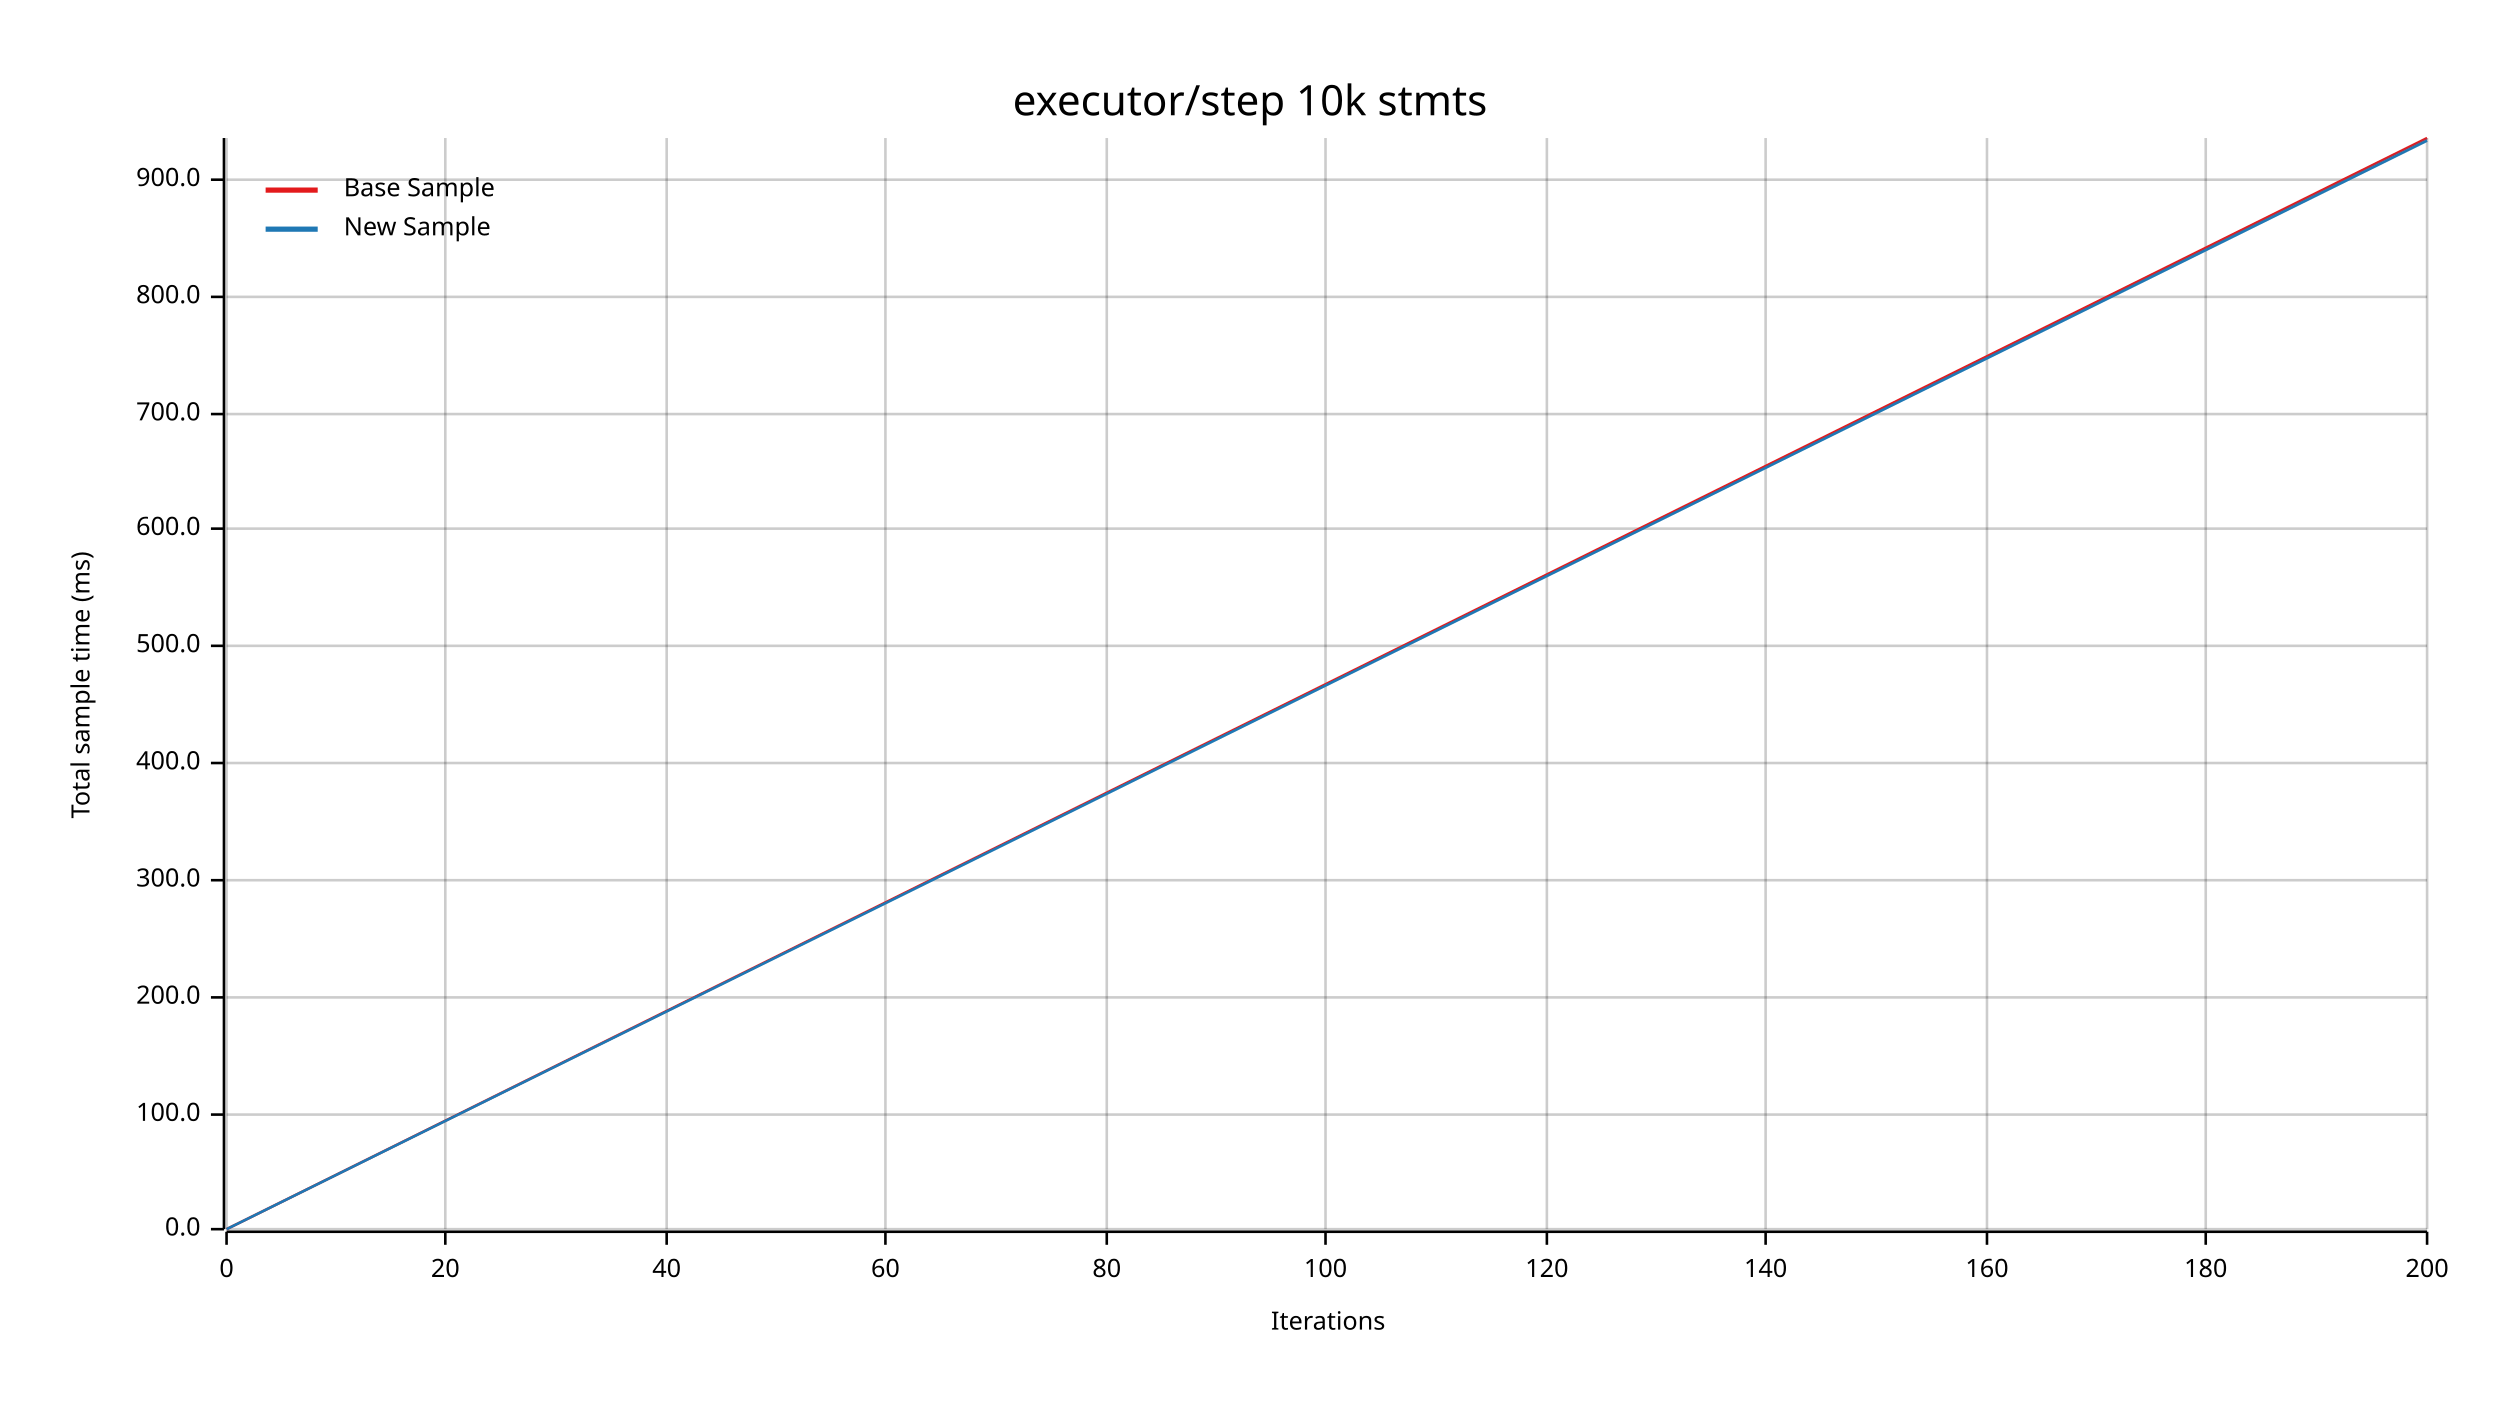
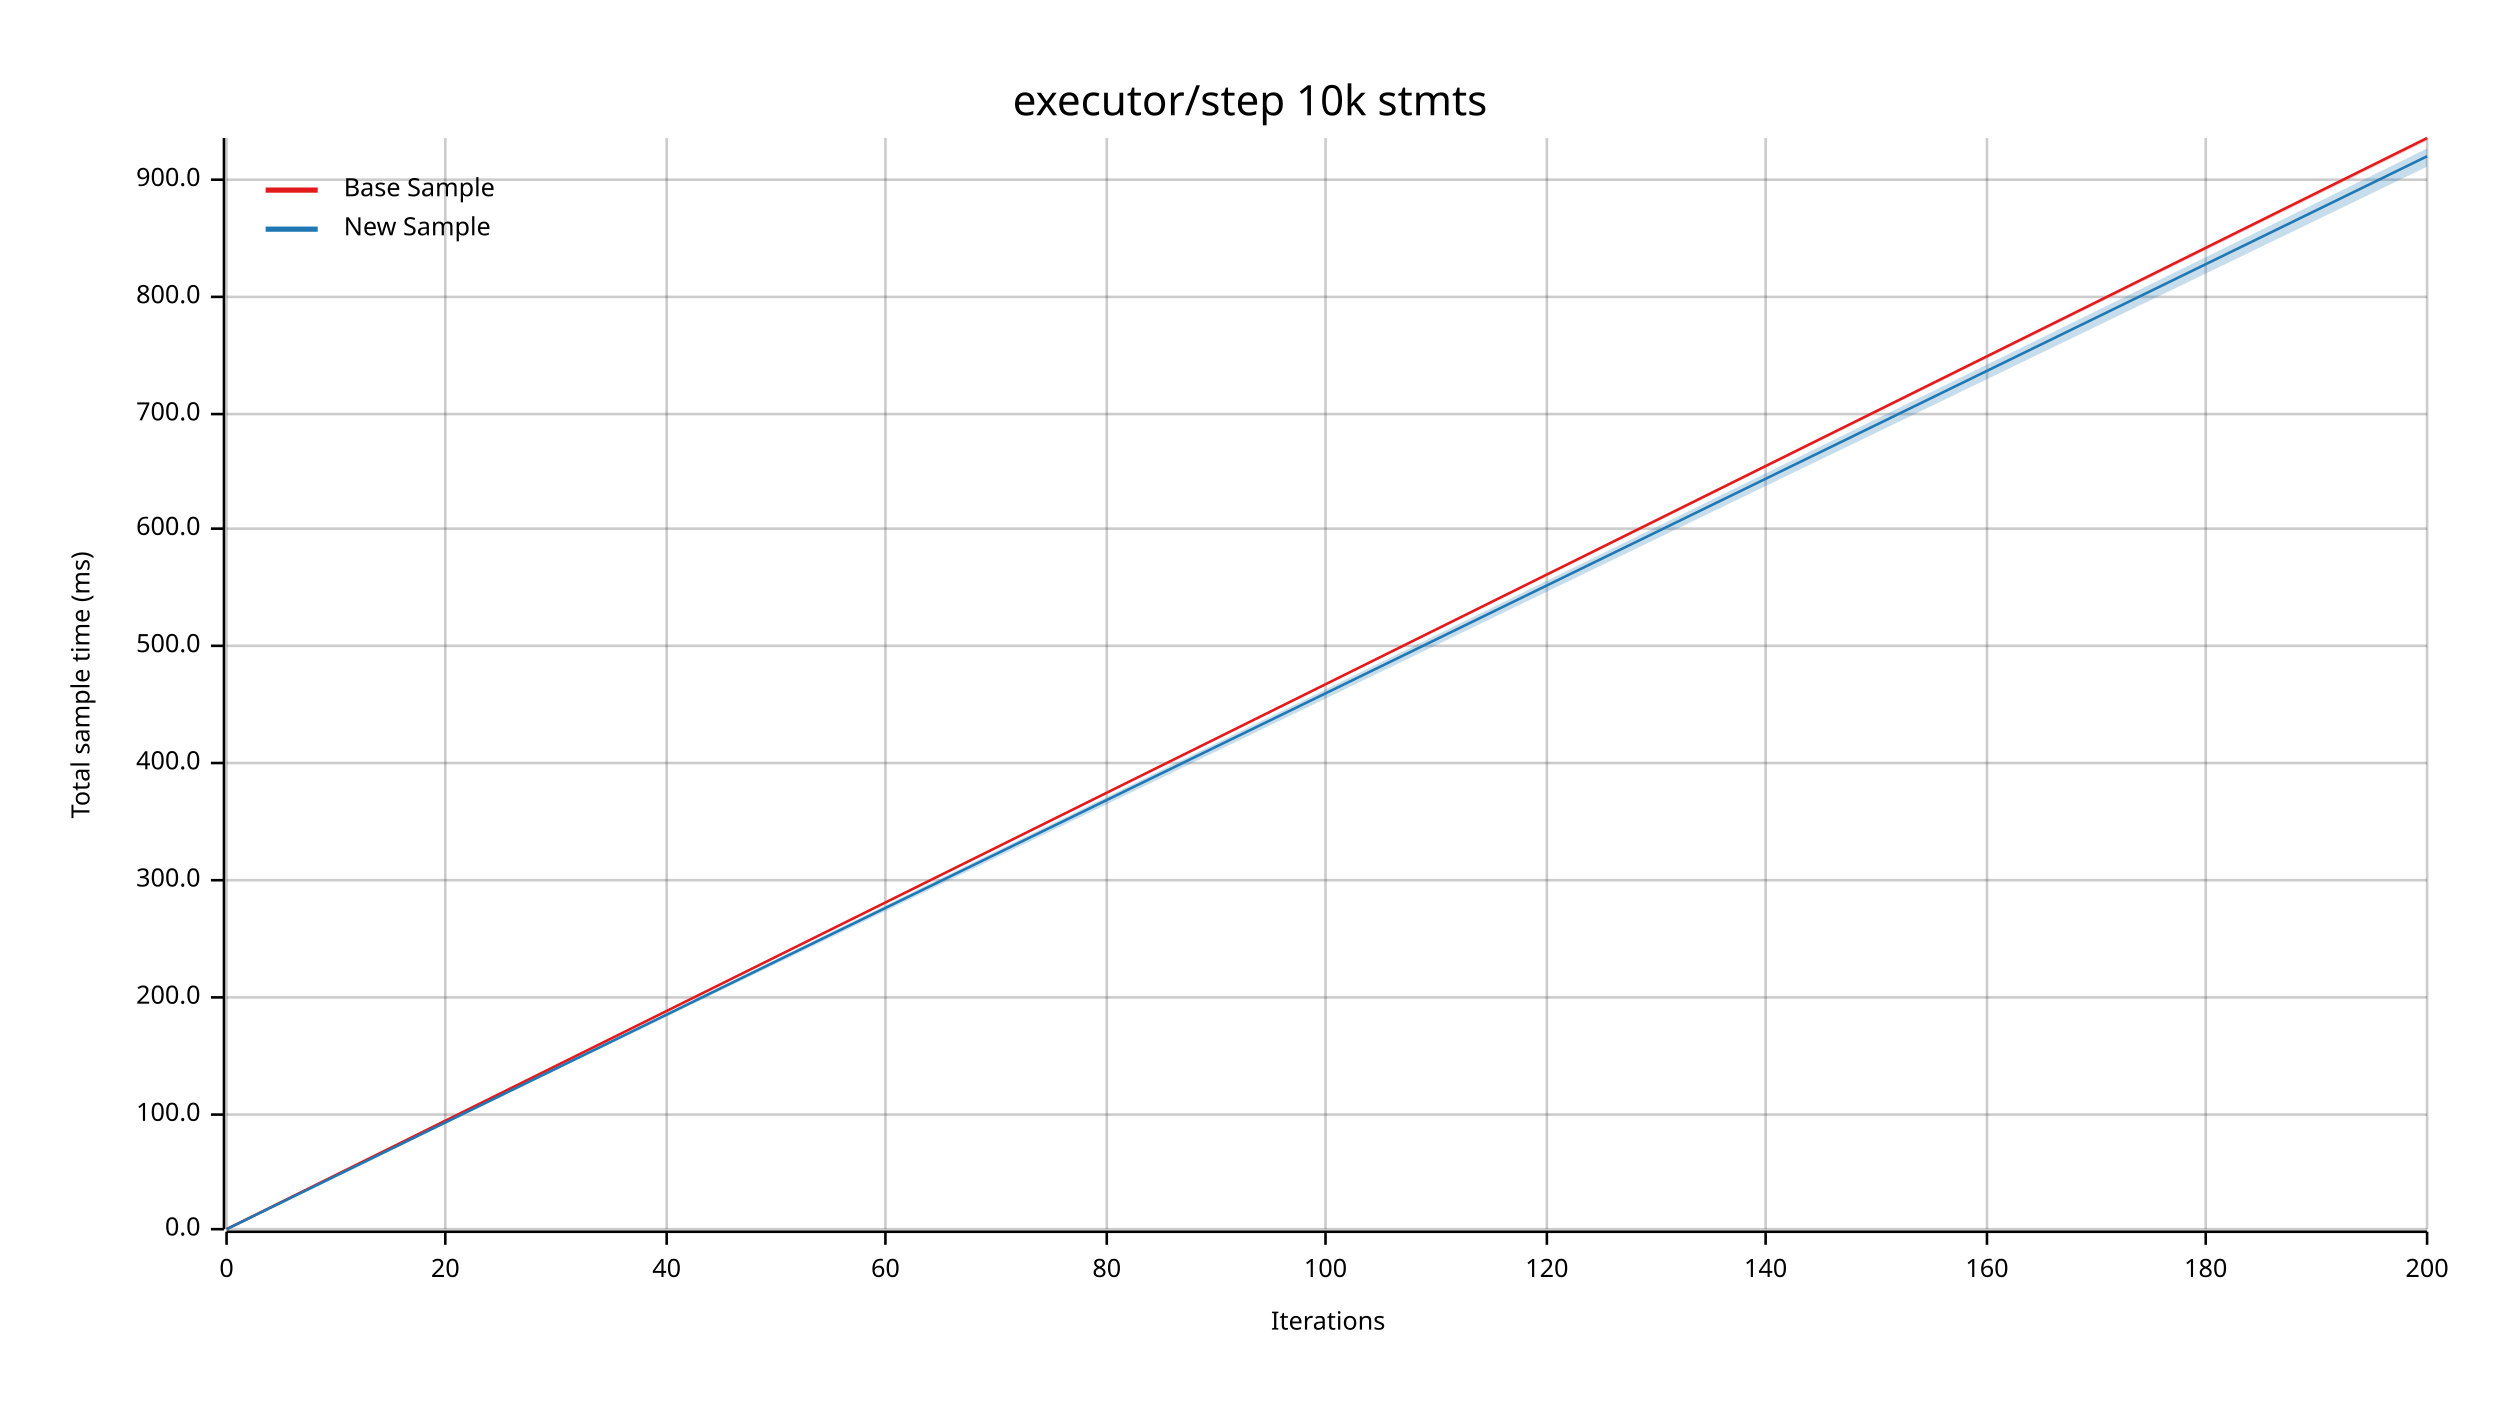
<svg xmlns="http://www.w3.org/2000/svg" width="960" height="540" viewBox="0 0 960 540">
  <text x="480" y="32" dy="0.76em" text-anchor="middle" font-family="sans-serif" font-size="16.129" opacity="1" fill="#000000">
executor/step 10k stmts
</text>
  <text x="27" y="263" dy="0.76em" text-anchor="middle" font-family="sans-serif" font-size="9.677" opacity="1" fill="#000000" transform="rotate(270, 27, 263)">
Total sample time (ms)
</text>
  <text x="510" y="513" dy="-0.5ex" text-anchor="middle" font-family="sans-serif" font-size="9.677" opacity="1" fill="#000000">
Iterations
</text>
  <line opacity="0.2" stroke="#000000" stroke-width="1" x1="87" y1="472" x2="87" y2="53" />
  <line opacity="0.2" stroke="#000000" stroke-width="1" x1="171" y1="472" x2="171" y2="53" />
  <line opacity="0.2" stroke="#000000" stroke-width="1" x1="256" y1="472" x2="256" y2="53" />
  <line opacity="0.2" stroke="#000000" stroke-width="1" x1="340" y1="472" x2="340" y2="53" />
  <line opacity="0.2" stroke="#000000" stroke-width="1" x1="425" y1="472" x2="425" y2="53" />
  <line opacity="0.2" stroke="#000000" stroke-width="1" x1="509" y1="472" x2="509" y2="53" />
  <line opacity="0.2" stroke="#000000" stroke-width="1" x1="594" y1="472" x2="594" y2="53" />
  <line opacity="0.2" stroke="#000000" stroke-width="1" x1="678" y1="472" x2="678" y2="53" />
  <line opacity="0.2" stroke="#000000" stroke-width="1" x1="763" y1="472" x2="763" y2="53" />
  <line opacity="0.2" stroke="#000000" stroke-width="1" x1="847" y1="472" x2="847" y2="53" />
  <line opacity="0.2" stroke="#000000" stroke-width="1" x1="932" y1="472" x2="932" y2="53" />
  <line opacity="0.2" stroke="#000000" stroke-width="1" x1="87" y1="472" x2="932" y2="472" />
  <line opacity="0.2" stroke="#000000" stroke-width="1" x1="87" y1="428" x2="932" y2="428" />
  <line opacity="0.2" stroke="#000000" stroke-width="1" x1="87" y1="383" x2="932" y2="383" />
  <line opacity="0.2" stroke="#000000" stroke-width="1" x1="87" y1="338" x2="932" y2="338" />
  <line opacity="0.2" stroke="#000000" stroke-width="1" x1="87" y1="293" x2="932" y2="293" />
  <line opacity="0.2" stroke="#000000" stroke-width="1" x1="87" y1="248" x2="932" y2="248" />
  <line opacity="0.2" stroke="#000000" stroke-width="1" x1="87" y1="203" x2="932" y2="203" />
  <line opacity="0.2" stroke="#000000" stroke-width="1" x1="87" y1="159" x2="932" y2="159" />
  <line opacity="0.2" stroke="#000000" stroke-width="1" x1="87" y1="114" x2="932" y2="114" />
  <line opacity="0.2" stroke="#000000" stroke-width="1" x1="87" y1="69" x2="932" y2="69" />
  <polyline fill="none" opacity="1" stroke="#000000" stroke-width="1" points="86,53 86,472 " />
  <text x="77" y="472" dy="0.5ex" text-anchor="end" font-family="sans-serif" font-size="9.677" opacity="1" fill="#000000">
0.0
</text>
  <polyline fill="none" opacity="1" stroke="#000000" stroke-width="1" points="81,472 86,472 " />
  <text x="77" y="428" dy="0.5ex" text-anchor="end" font-family="sans-serif" font-size="9.677" opacity="1" fill="#000000">
100.0
</text>
  <polyline fill="none" opacity="1" stroke="#000000" stroke-width="1" points="81,428 86,428 " />
  <text x="77" y="383" dy="0.5ex" text-anchor="end" font-family="sans-serif" font-size="9.677" opacity="1" fill="#000000">
200.0
</text>
  <polyline fill="none" opacity="1" stroke="#000000" stroke-width="1" points="81,383 86,383 " />
  <text x="77" y="338" dy="0.5ex" text-anchor="end" font-family="sans-serif" font-size="9.677" opacity="1" fill="#000000">
300.0
</text>
  <polyline fill="none" opacity="1" stroke="#000000" stroke-width="1" points="81,338 86,338 " />
  <text x="77" y="293" dy="0.5ex" text-anchor="end" font-family="sans-serif" font-size="9.677" opacity="1" fill="#000000">
400.0
</text>
  <polyline fill="none" opacity="1" stroke="#000000" stroke-width="1" points="81,293 86,293 " />
  <text x="77" y="248" dy="0.5ex" text-anchor="end" font-family="sans-serif" font-size="9.677" opacity="1" fill="#000000">
500.0
</text>
  <polyline fill="none" opacity="1" stroke="#000000" stroke-width="1" points="81,248 86,248 " />
  <text x="77" y="203" dy="0.5ex" text-anchor="end" font-family="sans-serif" font-size="9.677" opacity="1" fill="#000000">
600.0
</text>
  <polyline fill="none" opacity="1" stroke="#000000" stroke-width="1" points="81,203 86,203 " />
  <text x="77" y="159" dy="0.5ex" text-anchor="end" font-family="sans-serif" font-size="9.677" opacity="1" fill="#000000">
700.0
</text>
  <polyline fill="none" opacity="1" stroke="#000000" stroke-width="1" points="81,159 86,159 " />
  <text x="77" y="114" dy="0.5ex" text-anchor="end" font-family="sans-serif" font-size="9.677" opacity="1" fill="#000000">
800.0
</text>
  <polyline fill="none" opacity="1" stroke="#000000" stroke-width="1" points="81,114 86,114 " />
  <text x="77" y="69" dy="0.5ex" text-anchor="end" font-family="sans-serif" font-size="9.677" opacity="1" fill="#000000">
900.0
</text>
  <polyline fill="none" opacity="1" stroke="#000000" stroke-width="1" points="81,69 86,69 " />
  <polyline fill="none" opacity="1" stroke="#000000" stroke-width="1" points="87,473 932,473 " />
  <text x="87" y="483" dy="0.76em" text-anchor="middle" font-family="sans-serif" font-size="9.677" opacity="1" fill="#000000">
0
</text>
  <polyline fill="none" opacity="1" stroke="#000000" stroke-width="1" points="87,473 87,478 " />
  <text x="171" y="483" dy="0.76em" text-anchor="middle" font-family="sans-serif" font-size="9.677" opacity="1" fill="#000000">
20
</text>
  <polyline fill="none" opacity="1" stroke="#000000" stroke-width="1" points="171,473 171,478 " />
  <text x="256" y="483" dy="0.76em" text-anchor="middle" font-family="sans-serif" font-size="9.677" opacity="1" fill="#000000">
40
</text>
  <polyline fill="none" opacity="1" stroke="#000000" stroke-width="1" points="256,473 256,478 " />
  <text x="340" y="483" dy="0.76em" text-anchor="middle" font-family="sans-serif" font-size="9.677" opacity="1" fill="#000000">
60
</text>
  <polyline fill="none" opacity="1" stroke="#000000" stroke-width="1" points="340,473 340,478 " />
  <text x="425" y="483" dy="0.76em" text-anchor="middle" font-family="sans-serif" font-size="9.677" opacity="1" fill="#000000">
80
</text>
  <polyline fill="none" opacity="1" stroke="#000000" stroke-width="1" points="425,473 425,478 " />
  <text x="509" y="483" dy="0.76em" text-anchor="middle" font-family="sans-serif" font-size="9.677" opacity="1" fill="#000000">
100
</text>
  <polyline fill="none" opacity="1" stroke="#000000" stroke-width="1" points="509,473 509,478 " />
  <text x="594" y="483" dy="0.76em" text-anchor="middle" font-family="sans-serif" font-size="9.677" opacity="1" fill="#000000">
120
</text>
  <polyline fill="none" opacity="1" stroke="#000000" stroke-width="1" points="594,473 594,478 " />
  <text x="678" y="483" dy="0.76em" text-anchor="middle" font-family="sans-serif" font-size="9.677" opacity="1" fill="#000000">
140
</text>
  <polyline fill="none" opacity="1" stroke="#000000" stroke-width="1" points="678,473 678,478 " />
  <text x="763" y="483" dy="0.76em" text-anchor="middle" font-family="sans-serif" font-size="9.677" opacity="1" fill="#000000">
160
</text>
  <polyline fill="none" opacity="1" stroke="#000000" stroke-width="1" points="763,473 763,478 " />
  <text x="847" y="483" dy="0.76em" text-anchor="middle" font-family="sans-serif" font-size="9.677" opacity="1" fill="#000000">
180
</text>
  <polyline fill="none" opacity="1" stroke="#000000" stroke-width="1" points="847,473 847,478 " />
  <text x="932" y="483" dy="0.76em" text-anchor="middle" font-family="sans-serif" font-size="9.677" opacity="1" fill="#000000">
200
</text>
  <polyline fill="none" opacity="1" stroke="#000000" stroke-width="1" points="932,473 932,478 " />
  <polyline fill="none" opacity="1" stroke="#E31A1C" stroke-width="1" points="87,472 932,53 " />
  <polygon opacity="0.25" fill="#E31A1C" points="87,472 932,54 932,53 " />
-   <polyline fill="none" opacity="1" stroke="#1F78B4" stroke-width="1" points="87,472 932,54 " />
-   <polygon opacity="0.25" fill="#1F78B4" points="87,472 932,54 932,53 " />
+   <polyline fill="none" opacity="1" stroke="#1F78B4" stroke-width="1" points="87,472 932,60 " />
+   <polygon opacity="0.25" fill="#1F78B4" points="87,472 932,64 932,57 " />
  <text x="132" y="68" dy="0.76em" text-anchor="start" font-family="sans-serif" font-size="9.677" opacity="1" fill="#000000">
Base Sample
</text>
  <text x="132" y="83" dy="0.76em" text-anchor="start" font-family="sans-serif" font-size="9.677" opacity="1" fill="#000000">
New Sample
</text>
  <polyline fill="none" opacity="1" stroke="#E31A1C" stroke-width="2" points="102,73 122,73 " />
  <polyline fill="none" opacity="1" stroke="#1F78B4" stroke-width="2" points="102,88 122,88 " />
</svg>
